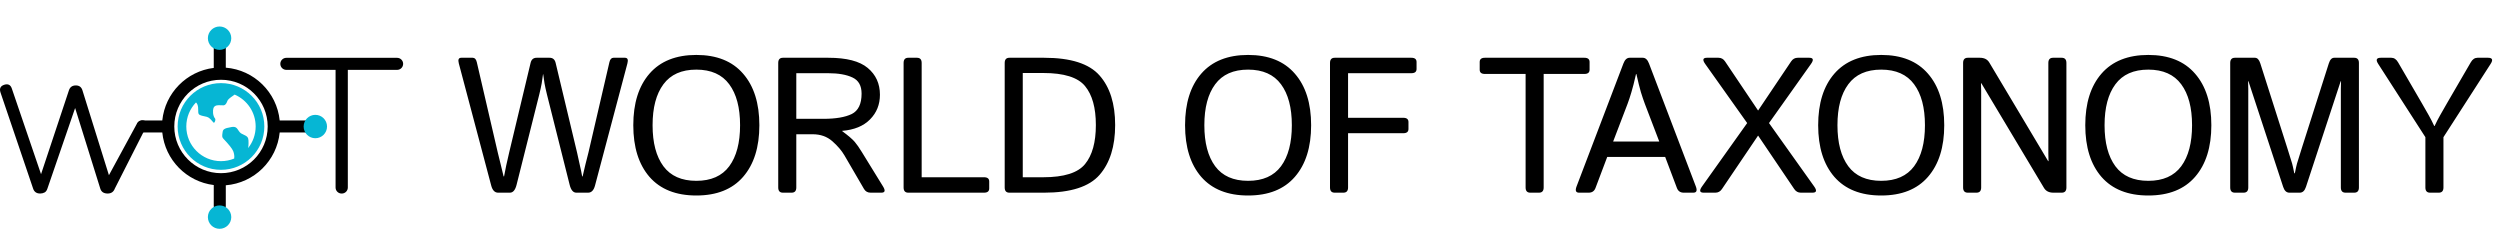
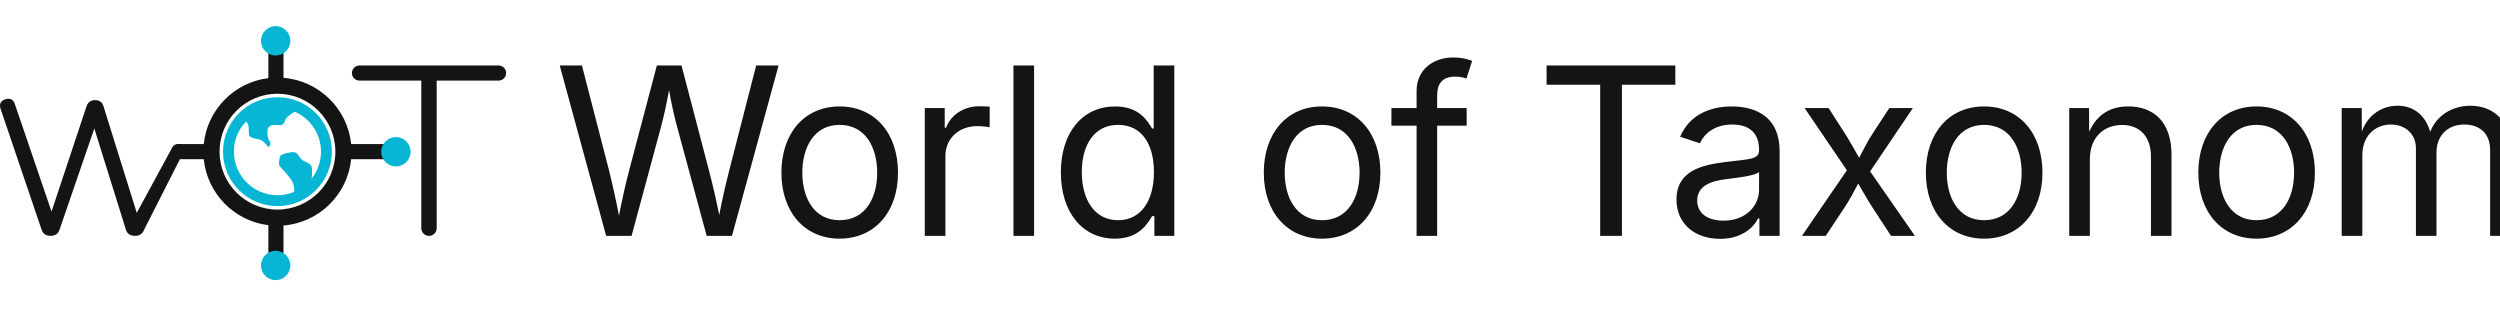
- <svg xmlns="http://www.w3.org/2000/svg" role="img" aria-label="World of Taxonomy" width="1038" height="95" viewBox="0 0 1038 95" fill="none">
-   <path d="M190.5 26.328C190.083 24.766 190.422 23.984 191.516 23.984H196.281C197.115 23.984 197.674 24.583 197.961 25.781L206.672 63.32C207.036 64.831 207.44 66.471 207.883 68.242C208.352 70.013 208.755 71.68 209.094 73.242H209.289C209.549 71.706 209.849 70.182 210.188 68.672C210.552 67.162 210.956 65.391 211.398 63.359L220.305 26.094C220.643 24.688 221.477 23.984 222.805 23.984H228.195C229.523 23.984 230.357 24.688 230.695 26.094L239.602 63.359C240.044 65.391 240.435 67.162 240.773 68.672C241.138 70.182 241.451 71.706 241.711 73.242H241.906C242.245 71.68 242.635 70.013 243.078 68.242C243.547 66.471 243.964 64.831 244.328 63.32L253.039 25.781C253.326 24.583 253.885 23.984 254.719 23.984H259.484C260.578 23.984 260.917 24.766 260.5 26.328L247.062 76.992C246.542 78.997 245.578 80 244.172 80H239.289C237.987 80 237.062 78.906 236.516 76.719L227.102 39.258C226.633 37.357 226.294 35.807 226.086 34.609C225.878 33.385 225.695 32.122 225.539 30.82H225.461C225.305 32.122 225.122 33.385 224.914 34.609C224.706 35.807 224.367 37.357 223.898 39.258L214.484 76.719C213.938 78.906 213.013 80 211.711 80H206.828C205.422 80 204.458 78.997 203.938 76.992L190.5 26.328ZM262.944 51.992C262.944 42.878 265.183 35.742 269.662 30.586C274.168 25.404 280.652 22.812 289.116 22.812C297.579 22.812 304.051 25.404 308.53 30.586C313.035 35.742 315.287 42.878 315.287 51.992C315.287 61.107 313.035 68.255 308.53 73.438C304.051 78.594 297.579 81.172 289.116 81.172C280.652 81.172 274.168 78.594 269.662 73.438C265.183 68.255 262.944 61.107 262.944 51.992ZM270.952 51.992C270.952 59.284 272.449 64.961 275.444 69.023C278.439 73.06 282.996 75.078 289.116 75.078C295.235 75.078 299.793 73.06 302.787 69.023C305.782 64.961 307.28 59.284 307.28 51.992C307.28 44.7 305.782 39.036 302.787 35C299.793 30.938 295.235 28.906 289.116 28.906C282.996 28.906 278.439 30.938 275.444 35C272.449 39.036 270.952 44.7 270.952 51.992ZM325.075 80C323.773 80 323.122 79.284 323.122 77.852V26.133C323.122 24.701 323.773 23.984 325.075 23.984H343.942C351.468 23.984 356.911 25.391 360.27 28.203C363.656 31.016 365.348 34.727 365.348 39.336C365.348 43.398 363.981 46.81 361.247 49.57C358.539 52.331 354.671 53.919 349.645 54.336V54.414C352.302 56.393 354.059 57.904 354.919 58.945C355.778 59.961 356.742 61.341 357.809 63.086L366.637 77.422C367.705 79.141 367.471 80 365.934 80H361.481C360.257 80 359.346 79.492 358.747 78.477L350.622 64.531C349.45 62.526 347.77 60.56 345.583 58.633C343.395 56.706 340.674 55.742 337.419 55.742H330.622V77.852C330.622 79.284 329.971 80 328.669 80H325.075ZM330.622 49.336H341.911C346.989 49.336 350.895 48.672 353.63 47.344C356.364 45.99 357.731 43.164 357.731 38.867C357.731 35.586 356.481 33.359 353.981 32.188C351.481 30.99 348.083 30.391 343.786 30.391H330.622V49.336ZM377.128 80C375.826 80 375.175 79.284 375.175 77.852V26.133C375.175 24.701 375.826 23.984 377.128 23.984H380.722C382.024 23.984 382.675 24.701 382.675 26.133V73.594H408.573C410.006 73.594 410.722 74.18 410.722 75.352V78.242C410.722 79.414 410.006 80 408.573 80H377.128ZM419.103 80C417.801 80 417.15 79.284 417.15 77.852V26.133C417.15 24.701 417.801 23.984 419.103 23.984H433.517C444.559 23.984 452.228 26.432 456.525 31.328C460.848 36.198 463.009 43.06 463.009 51.914C463.009 60.768 460.848 67.669 456.525 72.617C452.228 77.539 444.559 80 433.517 80H419.103ZM424.65 73.594H433.166C441.759 73.594 447.541 71.771 450.509 68.125C453.504 64.479 455.002 59.075 455.002 51.914C455.002 44.753 453.504 39.362 450.509 35.742C447.541 32.122 441.759 30.312 433.166 30.312H424.65V73.594ZM492.038 51.992C492.038 42.878 494.277 35.742 498.756 30.586C503.261 25.404 509.746 22.812 518.209 22.812C526.673 22.812 533.144 25.404 537.623 30.586C542.129 35.742 544.381 42.878 544.381 51.992C544.381 61.107 542.129 68.255 537.623 73.438C533.144 78.594 526.673 81.172 518.209 81.172C509.746 81.172 503.261 78.594 498.756 73.438C494.277 68.255 492.038 61.107 492.038 51.992ZM500.045 51.992C500.045 59.284 501.543 64.961 504.538 69.023C507.532 73.06 512.09 75.078 518.209 75.078C524.329 75.078 528.886 73.06 531.881 69.023C534.876 64.961 536.373 59.284 536.373 51.992C536.373 44.7 534.876 39.036 531.881 35C528.886 30.938 524.329 28.906 518.209 28.906C512.09 28.906 507.532 30.938 504.538 35C501.543 39.036 500.045 44.7 500.045 51.992ZM554.169 80C552.867 80 552.216 79.284 552.216 77.852V26.133C552.216 24.701 552.867 23.984 554.169 23.984H586.005C587.437 23.984 588.153 24.57 588.153 25.742V28.633C588.153 29.805 587.437 30.391 586.005 30.391H559.716V48.906H582.645C584.078 48.906 584.794 49.492 584.794 50.664V53.555C584.794 54.727 584.078 55.312 582.645 55.312H559.716V77.852C559.716 79.284 559.065 80 557.763 80H554.169ZM616.517 30.703C615.085 30.703 614.369 30.117 614.369 28.945V25.742C614.369 24.57 615.085 23.984 616.517 23.984H657.845C659.278 23.984 659.994 24.57 659.994 25.742V28.945C659.994 30.117 659.278 30.703 657.845 30.703H640.931V77.852C640.931 79.284 640.28 80 638.978 80H635.384C634.082 80 633.431 79.284 633.431 77.852V30.703H616.517ZM655.641 80C654.286 80 653.935 79.141 654.586 77.422L674.039 26.367C674.638 24.779 675.497 23.984 676.617 23.984H682.086C683.206 23.984 684.065 24.779 684.664 26.367L704.117 77.422C704.768 79.141 704.417 80 703.062 80H699.078C697.698 80 696.76 79.362 696.266 78.086L691.383 65.156H667.32L662.438 78.086C661.943 79.362 661.005 80 659.625 80H655.641ZM669.781 58.75H688.922L682.945 43.125C682.398 41.667 681.852 40.052 681.305 38.281C680.784 36.51 680.159 33.997 679.43 30.742H679.273C678.544 33.997 677.906 36.51 677.359 38.281C676.839 40.052 676.305 41.667 675.758 43.125L669.781 58.75ZM707.381 80C705.689 80 705.454 79.141 706.678 77.422L725.428 51.094L708.006 26.562C706.782 24.844 707.017 23.984 708.709 23.984H713.514C714.66 23.984 715.571 24.492 716.248 25.508L729.959 45.898L743.67 25.508C744.347 24.492 745.259 23.984 746.405 23.984H751.209C752.902 23.984 753.136 24.844 751.912 26.562L734.491 51.094L753.241 77.422C754.465 79.141 754.23 80 752.537 80H747.694C746.548 80 745.636 79.492 744.959 78.477L729.959 56.289L714.959 78.477C714.282 79.492 713.371 80 712.225 80H707.381ZM754.903 51.992C754.903 42.878 757.143 35.742 761.622 30.586C766.127 25.404 772.611 22.812 781.075 22.812C789.539 22.812 796.01 25.404 800.489 30.586C804.994 35.742 807.247 42.878 807.247 51.992C807.247 61.107 804.994 68.255 800.489 73.438C796.01 78.594 789.539 81.172 781.075 81.172C772.611 81.172 766.127 78.594 761.622 73.438C757.143 68.255 754.903 61.107 754.903 51.992ZM762.911 51.992C762.911 59.284 764.408 64.961 767.403 69.023C770.398 73.06 774.955 75.078 781.075 75.078C787.195 75.078 791.752 73.06 794.747 69.023C797.742 64.961 799.239 59.284 799.239 51.992C799.239 44.7 797.742 39.036 794.747 35C791.752 30.938 787.195 28.906 781.075 28.906C774.955 28.906 770.398 30.938 767.403 35C764.408 39.036 762.911 44.7 762.911 51.992ZM817.034 80C815.732 80 815.081 79.284 815.081 77.852V26.133C815.081 24.701 815.732 23.984 817.034 23.984H822.034C823.857 23.984 825.159 24.635 825.941 25.938L850.394 66.914H850.55C850.498 65.872 850.472 64.831 850.472 63.789V26.133C850.472 24.701 851.123 23.984 852.425 23.984H856.019C857.321 23.984 857.972 24.701 857.972 26.133V77.852C857.972 79.284 857.321 80 856.019 80H852.581C850.758 80 849.456 79.349 848.675 78.047L822.659 34.57H822.503C822.555 35.612 822.581 36.654 822.581 37.695V77.852C822.581 79.284 821.93 80 820.628 80H817.034ZM865.806 51.992C865.806 42.878 868.046 35.742 872.525 30.586C877.03 25.404 883.515 22.812 891.978 22.812C900.442 22.812 906.913 25.404 911.392 30.586C915.897 35.742 918.15 42.878 918.15 51.992C918.15 61.107 915.897 68.255 911.392 73.438C906.913 78.594 900.442 81.172 891.978 81.172C883.515 81.172 877.03 78.594 872.525 73.438C868.046 68.255 865.806 61.107 865.806 51.992ZM873.814 51.992C873.814 59.284 875.311 64.961 878.306 69.023C881.301 73.06 885.858 75.078 891.978 75.078C898.098 75.078 902.655 73.06 905.65 69.023C908.645 64.961 910.142 59.284 910.142 51.992C910.142 44.7 908.645 39.036 905.65 35C902.655 30.938 898.098 28.906 891.978 28.906C885.858 28.906 881.301 30.938 878.306 35C875.311 39.036 873.814 44.7 873.814 51.992ZM927.938 80C926.635 80 925.984 79.284 925.984 77.852V26.133C925.984 24.701 926.635 23.984 927.938 23.984H936.258C937.247 23.984 937.99 24.766 938.484 26.328L949.656 61.367C950.802 64.961 951.479 67.135 951.688 67.891C951.896 68.62 952.195 69.974 952.586 71.953H952.82C953.211 69.974 953.51 68.62 953.719 67.891C953.927 67.135 954.604 64.961 955.75 61.367L966.922 26.328C967.417 24.766 968.159 23.984 969.148 23.984H977.469C978.771 23.984 979.422 24.701 979.422 26.133V77.852C979.422 79.284 978.771 80 977.469 80H973.875C972.573 80 971.922 79.284 971.922 77.852V36.875C971.922 35.833 971.948 34.792 972 33.75H971.844L957.43 77.617C956.909 79.206 956.049 80 954.852 80H950.555C949.357 80 948.497 79.206 947.977 77.617L933.562 33.75H933.406C933.458 34.792 933.484 35.833 933.484 36.875V77.852C933.484 79.284 932.833 80 931.531 80H927.938ZM987.452 26.562C986.332 24.844 986.683 23.984 988.506 23.984H992.881C994.027 23.984 994.965 24.622 995.694 25.898L1005.62 42.969C1006.71 44.844 1007.65 46.484 1008.43 47.891C1009.21 49.271 1009.96 50.742 1010.69 52.305H1010.85C1011.58 50.742 1012.33 49.271 1013.12 47.891C1013.9 46.484 1014.83 44.844 1015.93 42.969L1025.85 25.898C1026.58 24.622 1027.52 23.984 1028.66 23.984H1033.04C1034.86 23.984 1035.21 24.844 1034.09 26.562L1014.52 56.953V77.852C1014.52 79.284 1013.87 80 1012.57 80H1008.97C1007.67 80 1007.02 79.284 1007.02 77.852V56.953L987.452 26.562Z" fill="currentColor" />
-   <path d="M16.671 80.351C15.167 80.351 14.191 79.663 13.743 78.287L0.207 38.399C-0.337 36.767 0.191 35.695 1.791 35.183C3.359 34.703 4.399 35.231 4.911 36.767L18.063 75.311H16.047L28.623 37.487C29.071 36.143 30.031 35.471 31.503 35.471C32.91 35.471 33.822 36.159 34.239 37.535L45.998 75.215H43.886L56.758 51.511C57.398 49.88 59.258 49.511 60.758 50.511C62.358 51.12 61.334 50.944 60.758 52.511L47.678 78.287C47.166 79.663 46.174 80.351 44.702 80.351C43.07 80.351 42.046 79.663 41.63 78.287L30.735 43.391H31.695L19.695 78.287C19.439 79.087 19.039 79.631 18.495 79.919C17.951 80.207 17.343 80.351 16.671 80.351Z" fill="currentColor" />
-   <rect x="116.385" y="24.011" width="50.999" height="5" rx="2.5" fill="currentColor" />
-   <rect x="144.417" y="25.952" width="54.408" height="5.086" rx="2.5" transform="rotate(90 144.417 25.9517)" fill="currentColor" />
-   <path d="M91.251 17.012C92.631 17.012 93.751 18.131 93.751 19.512V28.093C105.521 29.042 114.941 38.309 116.128 50.011H126.766C128.147 50.011 129.266 51.13 129.266 52.511C129.266 53.891 128.146 55.01 126.766 55.011H116.129C114.943 66.713 105.522 75.981 93.751 76.93V85.512C93.751 86.892 92.631 88.011 91.251 88.012C89.87 88.012 88.751 86.892 88.751 85.512V76.829C77.454 75.448 68.533 66.377 67.382 55.011H59.249C57.868 55.01 56.75 53.891 56.75 52.511C56.75 51.13 57.868 50.011 59.249 50.011H67.382C68.534 38.645 77.455 29.577 88.751 28.195V19.512C88.751 18.131 89.87 17.012 91.251 17.012ZM91.756 33.12C81.046 33.12 72.364 41.802 72.364 52.512C72.364 63.221 81.046 71.903 91.756 71.903C102.465 71.903 111.146 63.221 111.146 52.512C111.146 41.802 102.465 33.12 91.756 33.12Z" fill="currentColor" />
-   <path d="M81.375 42.528C78.884 45.116 77.352 48.635 77.352 52.512C77.352 60.465 83.799 66.912 91.752 66.912C93.697 66.912 95.552 66.526 97.245 65.827C97.452 64.476 96.998 63.18 96.812 62.726C96.399 61.719 95.035 59.996 92.758 57.607C92.15 56.968 92.189 56.478 92.406 55.022L92.431 54.857C92.579 53.859 92.826 53.269 96.183 52.736C97.889 52.466 98.338 53.148 98.959 54.092C99.028 54.196 99.097 54.299 99.167 54.401C99.758 55.265 100.195 55.463 100.856 55.763C101.152 55.898 101.522 56.067 102.017 56.348C103.191 57.019 103.191 57.776 103.191 59.437V59.625C103.191 60.33 103.122 60.949 103.013 61.486C104.977 59.025 106.151 55.905 106.151 52.512C106.151 46.573 102.557 41.474 97.425 39.272C96.429 39.944 95.063 40.897 94.587 41.55C94.343 41.883 93.998 43.587 92.878 43.727C92.584 43.764 92.19 43.738 91.773 43.712C90.654 43.639 89.124 43.541 88.634 44.871C88.323 45.714 88.268 48.002 89.275 49.19C89.436 49.379 89.467 49.73 89.358 50.124C89.214 50.641 88.923 50.956 88.833 51.021C88.659 50.921 88.313 50.519 88.079 50.246C87.514 49.589 86.809 48.772 85.898 48.519C85.567 48.427 85.203 48.351 84.85 48.277C83.861 48.07 82.742 47.834 82.482 47.279C82.292 46.873 82.293 46.313 82.293 45.721C82.293 44.972 82.293 44.124 81.926 43.3C81.784 42.981 81.594 42.728 81.375 42.528ZM91.752 70.512C81.811 70.512 73.752 62.453 73.752 52.512C73.752 42.571 81.811 34.512 91.752 34.512C101.692 34.512 109.751 42.571 109.751 52.512C109.751 62.453 101.692 70.512 91.752 70.512Z" fill="#06B6D4" />
-   <ellipse cx="91.166" cy="15.855" rx="4.855" ry="4.855" fill="#06B6D4" />
-   <ellipse cx="91.166" cy="90.145" rx="4.855" ry="4.855" fill="#06B6D4" />
-   <ellipse cx="130.928" cy="52.538" rx="4.855" ry="4.855" fill="#06B6D4" />
+ <svg xmlns="http://www.w3.org/2000/svg" width="790" height="105" viewBox="0 0 790 105" fill="none" role="img" aria-label="World of Taxonomy">
+   <path d="M15.93 74.526C14.492 74.526 13.56 73.869 13.132 72.554L0.198 34.439C-0.322 32.88 0.183 31.856 1.711 31.366C3.21 30.908 4.203 31.412 4.693 32.88L17.259 69.71H15.333L27.35 33.568C27.778 32.284 28.695 31.642 30.102 31.642C31.447 31.642 32.319 32.299 32.716 33.614L43.953 69.618H41.935L54.234 46.969C54.846 45.41 56.623 45.058 58.056 46.013C59.585 46.594 58.607 46.426 58.056 47.925L45.558 72.554C45.069 73.869 44.121 74.526 42.715 74.526C41.155 74.526 40.177 73.869 39.779 72.554L29.368 39.209H30.285L18.819 72.554C18.574 73.318 18.192 73.838 17.672 74.113C17.152 74.388 16.572 74.526 15.93 74.526Z" fill="#141414" />
+   <rect x="111.209" y="20.692" width="48.731" height="4.778" rx="2.389" fill="#141414" />
+   <rect x="137.995" y="22.546" width="51.989" height="4.86" rx="2.43" transform="rotate(90 137.995 22.5458)" fill="#141414" />
+   <path d="M87.193 14.003C88.512 14.004 89.582 15.073 89.582 16.392V24.592C100.828 25.499 109.83 34.353 110.964 45.534H121.129C122.447 45.535 123.518 46.604 123.518 47.923C123.518 49.242 122.447 50.312 121.129 50.313H110.964C109.831 61.495 100.829 70.35 89.582 71.257V79.457C89.582 80.776 88.512 81.845 87.193 81.846C85.874 81.846 84.805 80.776 84.804 79.457V71.159C74.01 69.84 65.486 61.174 64.385 50.313H56.615C55.296 50.313 54.225 49.242 54.225 47.923C54.226 46.604 55.296 45.534 56.615 45.534H64.385C65.487 34.674 74.011 26.008 84.804 24.689V16.392C84.804 15.073 85.874 14.003 87.193 14.003ZM87.675 29.622C77.567 29.622 69.373 37.816 69.373 47.924C69.373 58.032 77.567 66.227 87.675 66.227C97.782 66.227 105.976 58.032 105.976 47.924C105.976 37.816 97.782 29.622 87.675 29.622Z" fill="#141414" />
+   <path d="M77.757 38.385C75.376 40.858 73.912 44.221 73.912 47.925C73.912 55.524 80.073 61.684 87.672 61.684C89.531 61.684 91.303 61.316 92.921 60.648C93.119 59.357 92.685 58.118 92.507 57.685C92.113 56.722 90.809 55.077 88.633 52.794C88.052 52.183 88.09 51.715 88.297 50.323L88.321 50.166C88.462 49.212 88.699 48.649 91.906 48.139C93.536 47.881 93.965 48.532 94.559 49.434C94.624 49.534 94.69 49.632 94.757 49.73C95.322 50.556 95.74 50.744 96.371 51.032C96.654 51.16 97.007 51.322 97.481 51.591C98.602 52.231 98.602 52.955 98.602 54.542V54.722C98.602 55.395 98.536 55.986 98.433 56.5C100.309 54.148 101.431 51.167 101.431 47.925C101.431 42.25 97.996 37.378 93.093 35.274C92.141 35.916 90.836 36.826 90.381 37.45C90.148 37.769 89.819 39.397 88.748 39.531C88.467 39.566 88.091 39.541 87.692 39.516C86.623 39.446 85.161 39.352 84.693 40.623C84.396 41.429 84.343 43.615 85.305 44.75C85.459 44.931 85.489 45.267 85.384 45.643C85.247 46.137 84.969 46.438 84.882 46.5C84.717 46.405 84.386 46.021 84.162 45.76C83.622 45.132 82.949 44.351 82.078 44.109C81.762 44.022 81.414 43.949 81.077 43.878C80.132 43.68 79.062 43.455 78.814 42.925C78.632 42.536 78.633 42.002 78.634 41.436C78.634 40.72 78.634 39.91 78.283 39.123C78.147 38.818 77.966 38.576 77.757 38.385ZM87.672 65.124C78.173 65.124 70.472 57.424 70.472 47.925C70.472 38.426 78.173 30.725 87.672 30.725C97.171 30.725 104.871 38.426 104.871 47.925C104.871 57.424 97.171 65.124 87.672 65.124Z" fill="#06B6D4" />
+   <ellipse cx="87.112" cy="12.898" rx="4.639" ry="4.639" fill="#06B6D4" />
+   <ellipse cx="87.112" cy="83.885" rx="4.639" ry="4.639" fill="#06B6D4" />
+   <ellipse cx="125.106" cy="47.949" rx="4.639" ry="4.639" fill="#06B6D4" />
+   <g transform="translate(175 0)">
+     <text x="0" y="74.54" font-family="GeistEmb,Inter,sans-serif" font-size="74" font-weight="400" letter-spacing="-1" word-spacing="-4" fill="#141414">World of Taxonomy</text>
+   </g>
+   <g transform="translate(-30 0)">
+     <path d="M122.46 0L116.30 0L116.30-38.82L121.72-38.82L121.94-31.64Q123.92-38.82 131.17-38.82L131.17-38.82L134.98-38.82L134.98-32.96L131.25-32.96Q122.46-32.96 122.46-23.44L122.46-23.44L122.46 0Z" fill="#141414" />
+   </g>
</svg>
